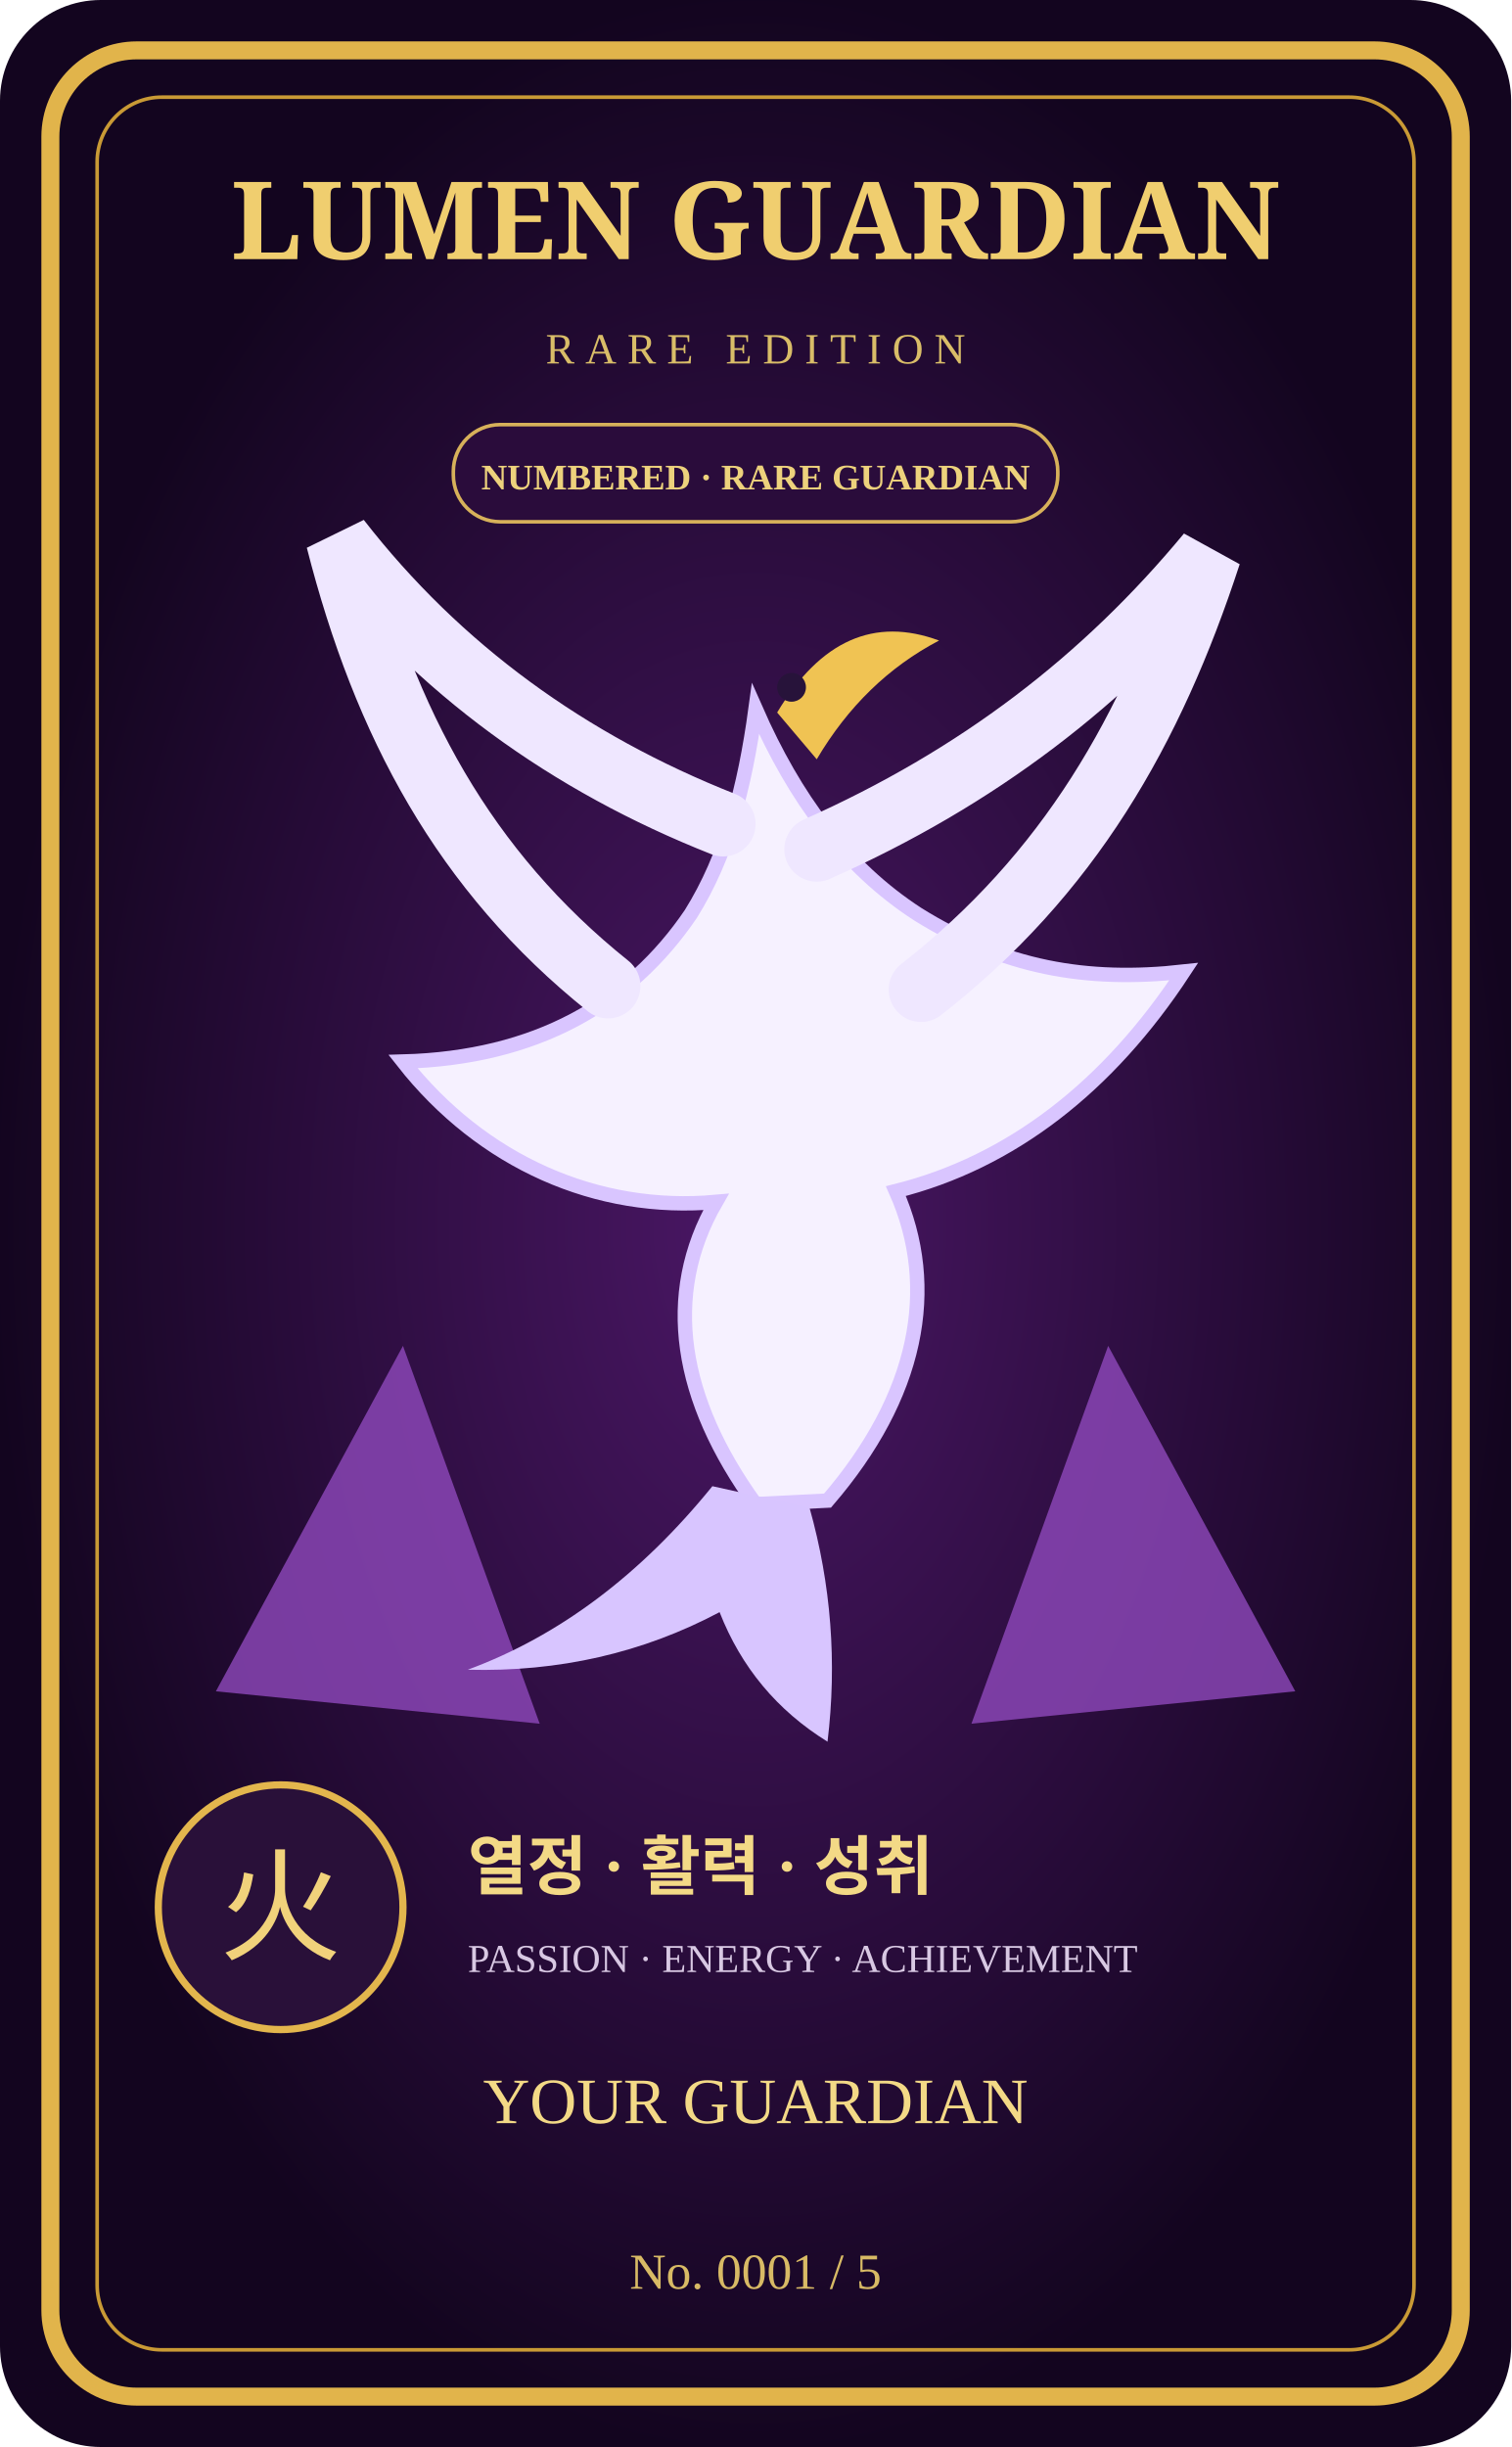
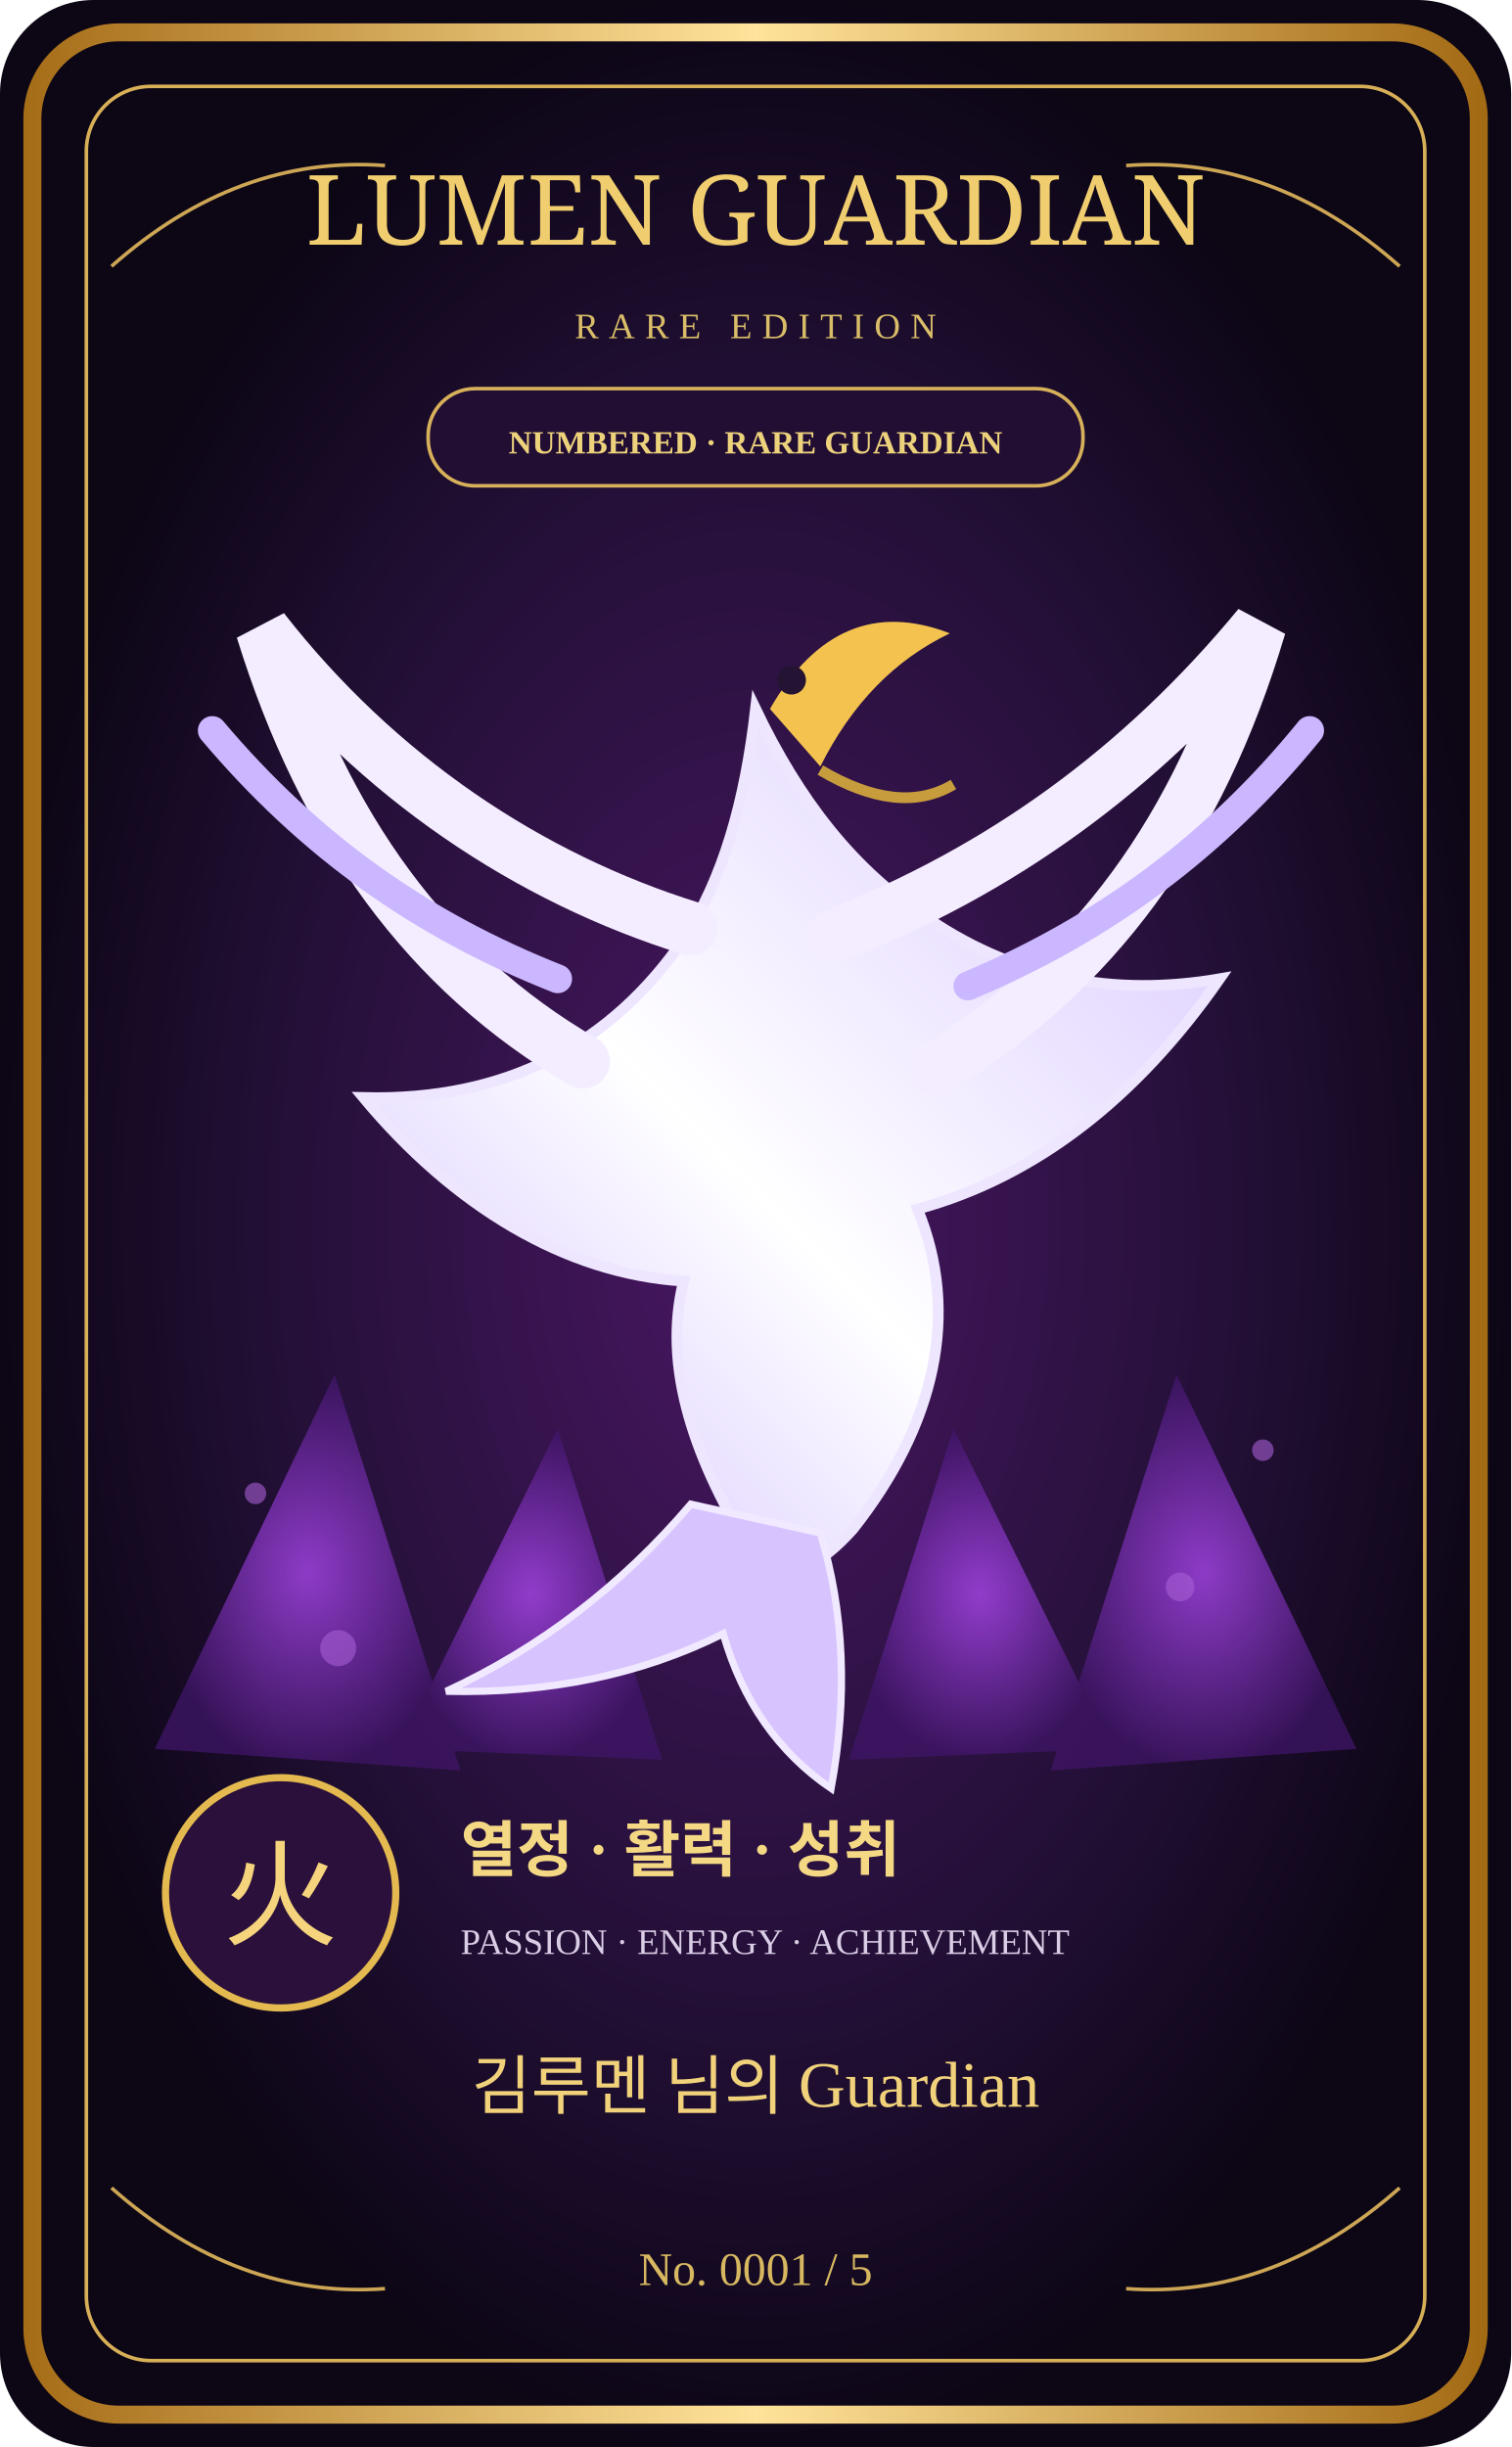
<svg xmlns="http://www.w3.org/2000/svg" viewBox="0 0 420 680">
  <defs>
-     <radialGradient id="g">
-       <stop stop-color="#4b1766" />
-       <stop offset="1" stop-color="#13051f" />
+     <radialGradient id="bg">
+       <stop stop-color="#4a1764" />
+       <stop offset=".62" stop-color="#241038" />
+       <stop offset="1" stop-color="#0c0615" />
+     </radialGradient>
+     <linearGradient id="gold">
+       <stop stop-color="#a66d18" />
+       <stop offset=".5" stop-color="#ffe39a" />
+       <stop offset="1" stop-color="#a36a14" />
+     </linearGradient>
+     <linearGradient id="feather" x1="0" y1="1" x2="1" y2="0">
+       <stop stop-color="#cdb9ff" />
+       <stop offset=".45" stop-color="#fff" />
+       <stop offset="1" stop-color="#d7c6ff" />
+     </linearGradient>
+     <radialGradient id="crystal">
+       <stop stop-color="#b74cff" />
+       <stop offset="1" stop-color="#40156a" />
    </radialGradient>
  </defs>
-   <rect width="420" height="680" rx="28" fill="url(#g)" />
-   <rect x="14" y="14" width="392" height="652" rx="24" fill="none" stroke="#e1b44b" stroke-width="5" />
-   <rect x="27" y="27" width="366" height="626" rx="18" fill="none" stroke="#c99a35" />
-   <text x="210" y="72" text-anchor="middle" fill="#f0ce6f" font-family="Georgia,serif" font-size="30" font-weight="700">LUMEN GUARDIAN</text>
-   <text x="210" y="101" text-anchor="middle" fill="#d9bd68" font-size="12" letter-spacing="3">RARE EDITION</text>
-   <rect x="126" y="118" width="168" height="27" rx="13" fill="#2a0c3b" stroke="#d7b15a" />
-   <text x="210" y="136" text-anchor="middle" fill="#edd27c" font-size="10" font-weight="700">NUMBERED · RARE GUARDIAN</text>
-   <g opacity=".8" fill="#8f48bc">
-     <path d="M60 470l52-96l38 105Z" />
-     <path d="M360 470l-52-96l-38 105Z" />
+   <rect width="420" height="680" rx="26" fill="url(#bg)" />
+   <rect x="9" y="9" width="402" height="662" rx="24" fill="none" stroke="url(#gold)" stroke-width="5" />
+   <rect x="24" y="24" width="372" height="632" rx="18" fill="none" stroke="#d7af57" />
+   <path d="M31 74q35-31 76-28M389 74q-35-31-76-28M31 608q35 31 76 28M389 608q-35 31-76 28" fill="none" stroke="#cda655" />
+   <text x="210" y="68" text-anchor="middle" fill="#f0ce6f" font-family="Georgia,serif" font-size="27">LUMEN GUARDIAN</text>
+   <text x="210" y="94" text-anchor="middle" fill="#d9bd68" font-size="10" letter-spacing="2.8">RARE EDITION</text>
+   <rect x="119" y="108" width="182" height="27" rx="13" fill="#220d33" stroke="#d7b15a" />
+   <text x="210" y="126" text-anchor="middle" fill="#edd27c" font-size="9" font-weight="700">NUMBERED · RARE GUARDIAN</text>
+   <g opacity=".72" fill="url(#crystal)">
+     <path d="M43 486l50-104l35 110Z" />
+     <path d="M111 486l44-89l29 92Z" />
+     <path d="M377 486l-50-104l-35 110Z" />
+     <path d="M309 486l-44-89l-29 92Z" />
  </g>
  <g transform="translate(210 340)">
-     <path d="M0 78C-21 49-26 20-11-6C-44-3-76-17-98-45C-61-46-35-61-18-86C-8-102-3-121 0-143C11-118 25-99 45-86C69-71 92-67 119-70C98-38 71-17 39-9C51 18 45 48 20 77Z" fill="#f6f1ff" stroke="#d9c5ff" stroke-width="4" />
-     <path d="M-9-111C-52-128-88-154-116-190C-103-139-81-98-41-66M17-104C62-124 97-151 126-186C110-137 87-97 46-65" fill="none" stroke="#efe7ff" stroke-width="18" stroke-linecap="round" />
-     <path d="M6-142Q24-172 51-162Q30-151 17-129Z" fill="#f0c353" />
-     <circle cx="10" cy="-149" r="4" fill="#27133a" />
-     <path d="M-12 73Q-42 110-80 124Q-42 125-10 108Q-1 131 20 144Q24 111 15 79Z" fill="#d8c5ff" />
+     <path d="M0 93C-17 66-26 40-20 16C-53 14-84-5-109-35C-69-34-40-50-20-79C-9-96-3-117 0-143C12-118 27-98 49-84C73-68 100-63 129-68C106-35 78-13 45-4C57 25 50 56 27 85C18 95 8 101 0 93Z" fill="url(#feather)" stroke="#eee5ff" stroke-width="3" />
+     <path d="M-18-82C-63-96-105-124-137-165C-120-110-91-70-48-45M22-80C68-98 107-126 140-166C123-109 94-70 50-43" fill="none" stroke="#f4edff" stroke-width="15" stroke-linecap="round" />
+     <path d="M-55-68C-93-83-124-105-151-137M59-66C97-82 128-105 154-137" fill="none" stroke="#cbb7ff" stroke-width="8" stroke-linecap="round" />
+     <path d="M-18 78Q-47 112-86 130Q-43 131-9 114Q-1 142 21 157Q28 119 18 86Z" fill="#d7c4ff" stroke="#f1e9ff" stroke-width="2" />
+     <path d="M4-143Q23-176 54-164Q31-153 18-127Z" fill="#f4c34f" />
+     <circle cx="10" cy="-151" r="4" fill="#241333" />
+     <path d="M18-126q22 13 37 4" stroke="#c79c3d" stroke-width="3" fill="none" />
  </g>
-   <circle cx="78" cy="530" r="34" fill="#291039" stroke="#e3b64d" stroke-width="2" />
-   <text x="78" y="542" text-anchor="middle" fill="#f1d27b" font-size="34" font-family="serif">火</text>
-   <text x="130" y="525" fill="#f3d986" font-size="18" font-weight="700">열정 · 활력 · 성취</text>
-   <text x="130" y="548" fill="#d8c8e3" font-size="11">PASSION · ENERGY · ACHIEVEMENT</text>
-   <text x="210" y="590" text-anchor="middle" fill="#f3d986" font-size="18">YOUR GUARDIAN</text>
-   <text x="210" y="636" text-anchor="middle" fill="#d8ba65" font-size="14">No. 0001 / 5</text>
+   <g fill="#a65dd4" opacity=".6">
+     <circle cx="94" cy="458" r="5" />
+     <circle cx="328" cy="441" r="4" />
+     <circle cx="71" cy="415" r="3" />
+     <circle cx="351" cy="403" r="3" />
+   </g>
+   <circle cx="78" cy="526" r="32" fill="#2a103a" stroke="#e4b950" stroke-width="2" />
+   <text x="78" y="538" text-anchor="middle" fill="#f5d47d" font-size="32" font-family="serif">火</text>
+   <text x="128" y="520" fill="#f4d884" font-size="17" font-weight="700">열정 · 활력 · 성취</text>
+   <text x="128" y="543" fill="#dacde6" font-size="10">PASSION · ENERGY · ACHIEVEMENT</text>
+   <text x="210" y="586" text-anchor="middle" fill="#f1d27b" font-size="18">김루멘 님의 Guardian</text>
+   <text x="210" y="635" text-anchor="middle" fill="#d7b861" font-size="13">No. 0001 / 5</text>
</svg>
